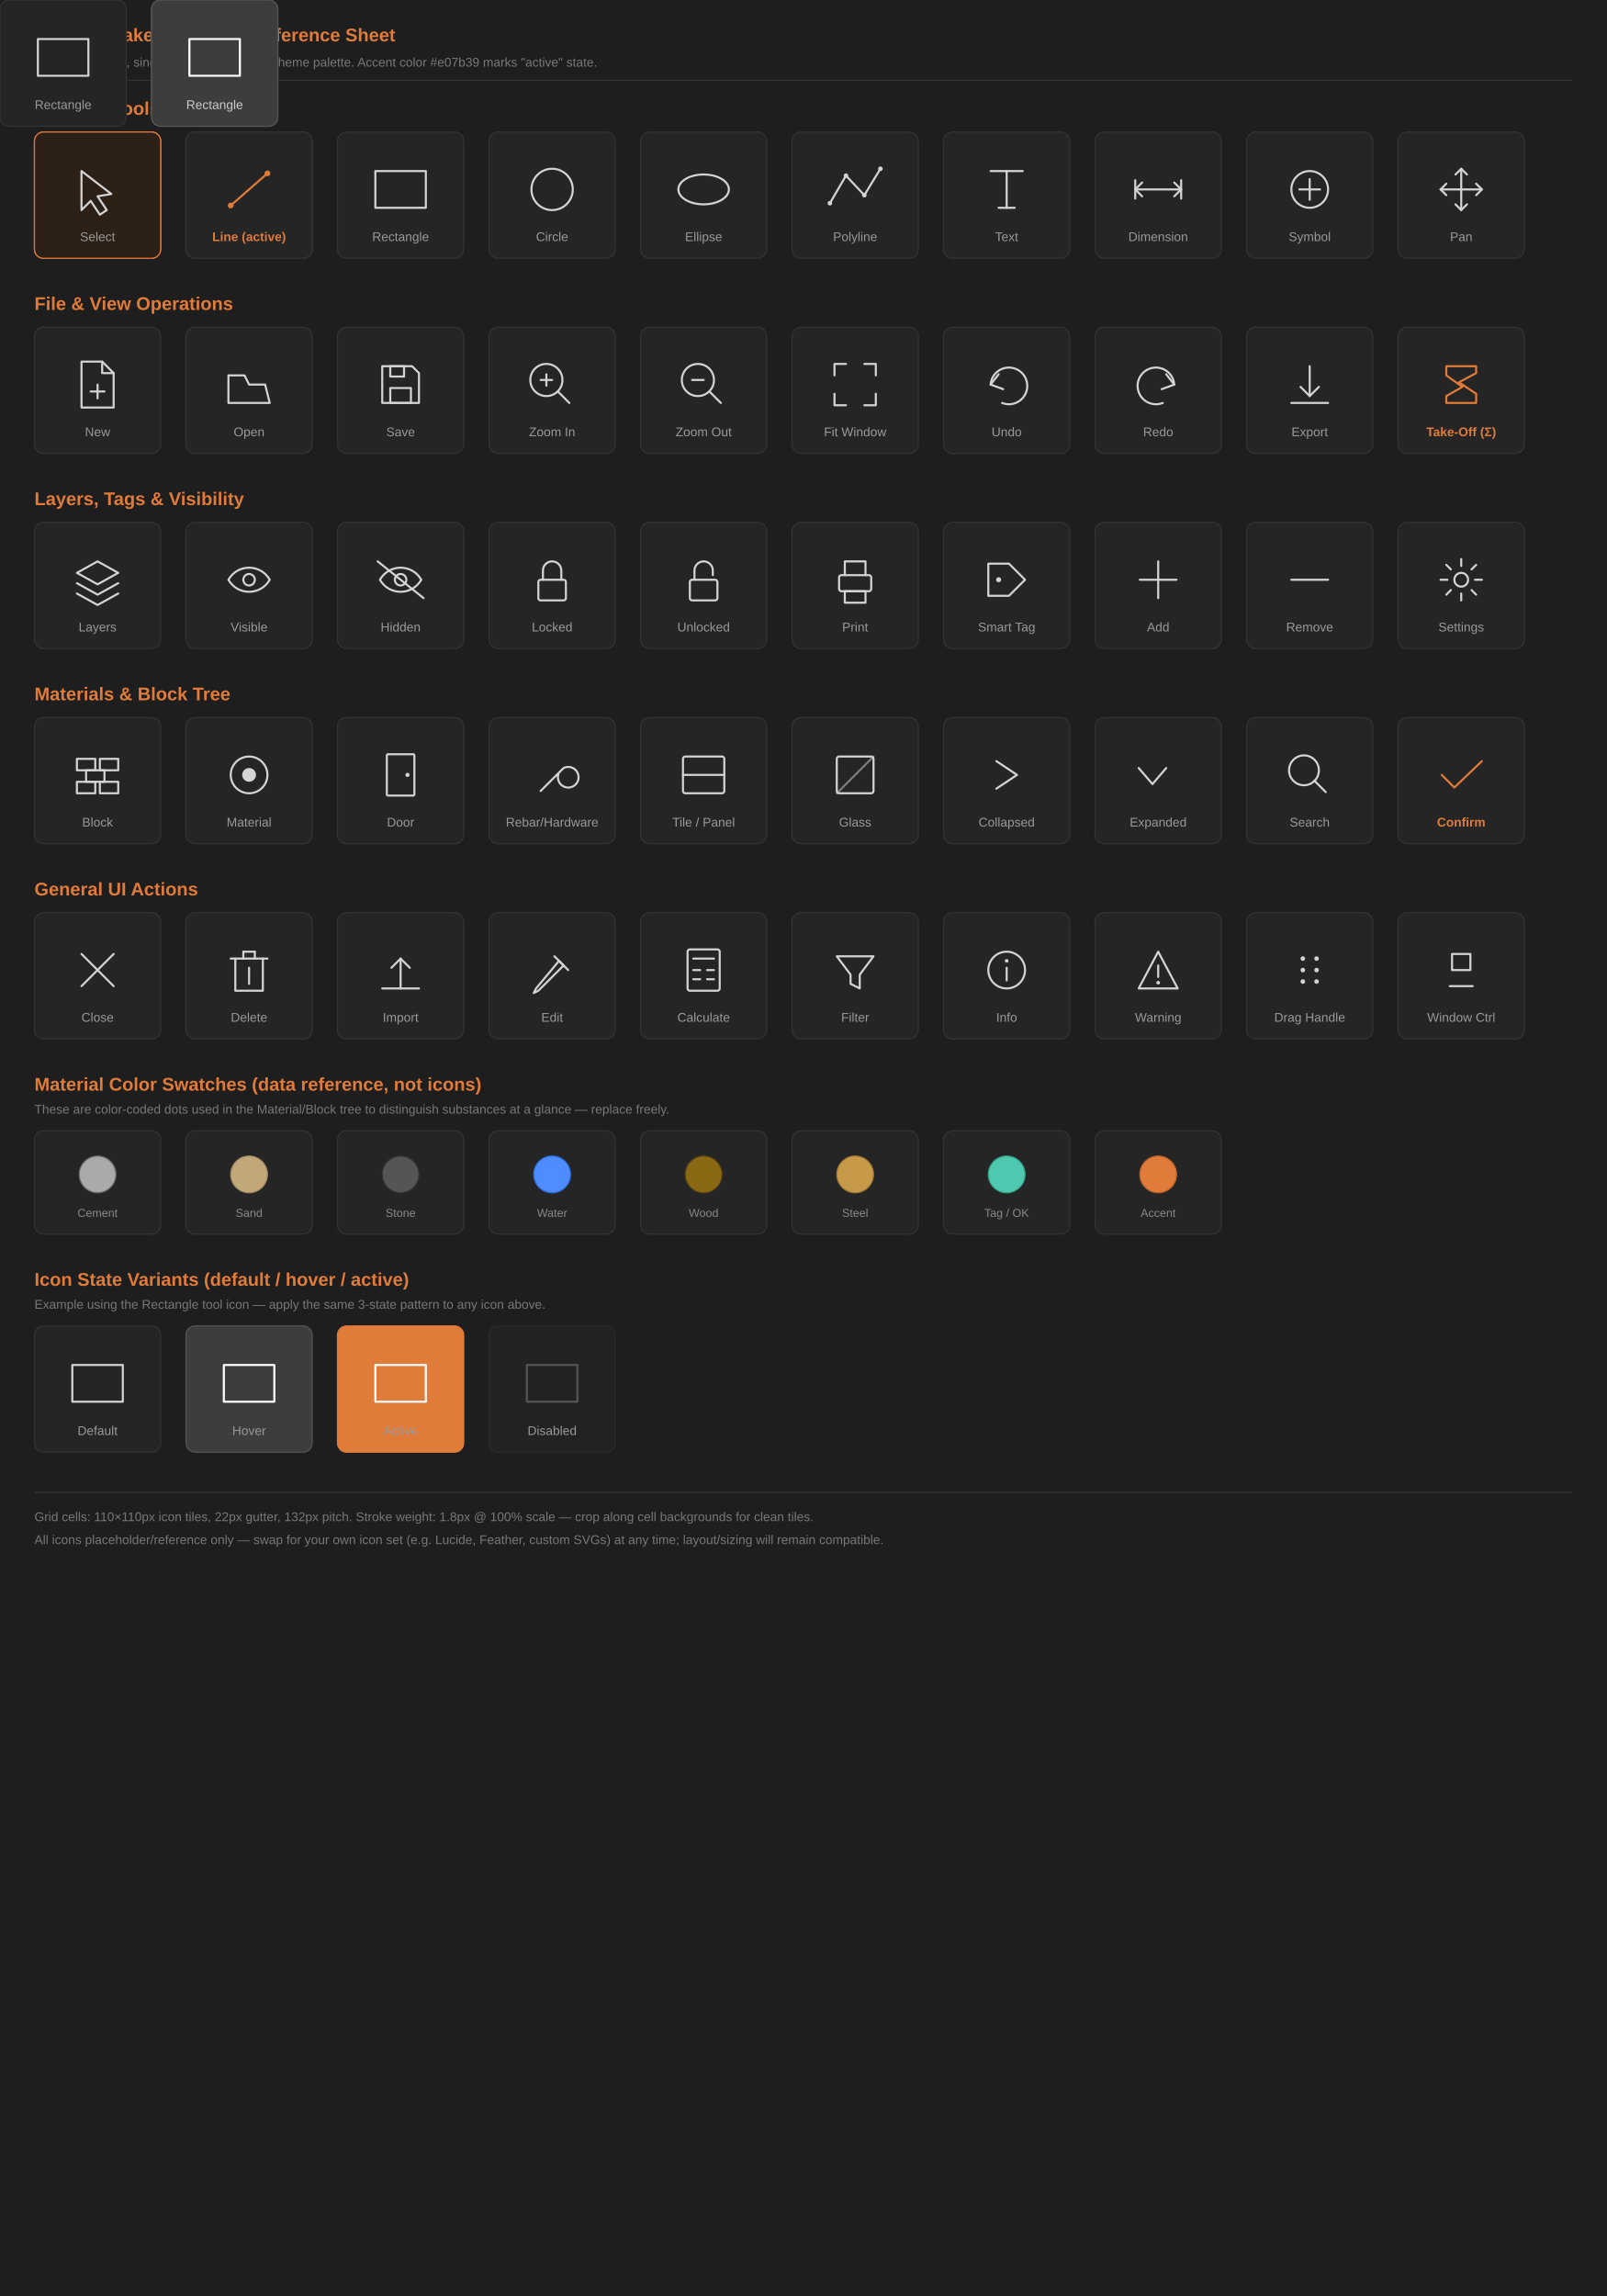
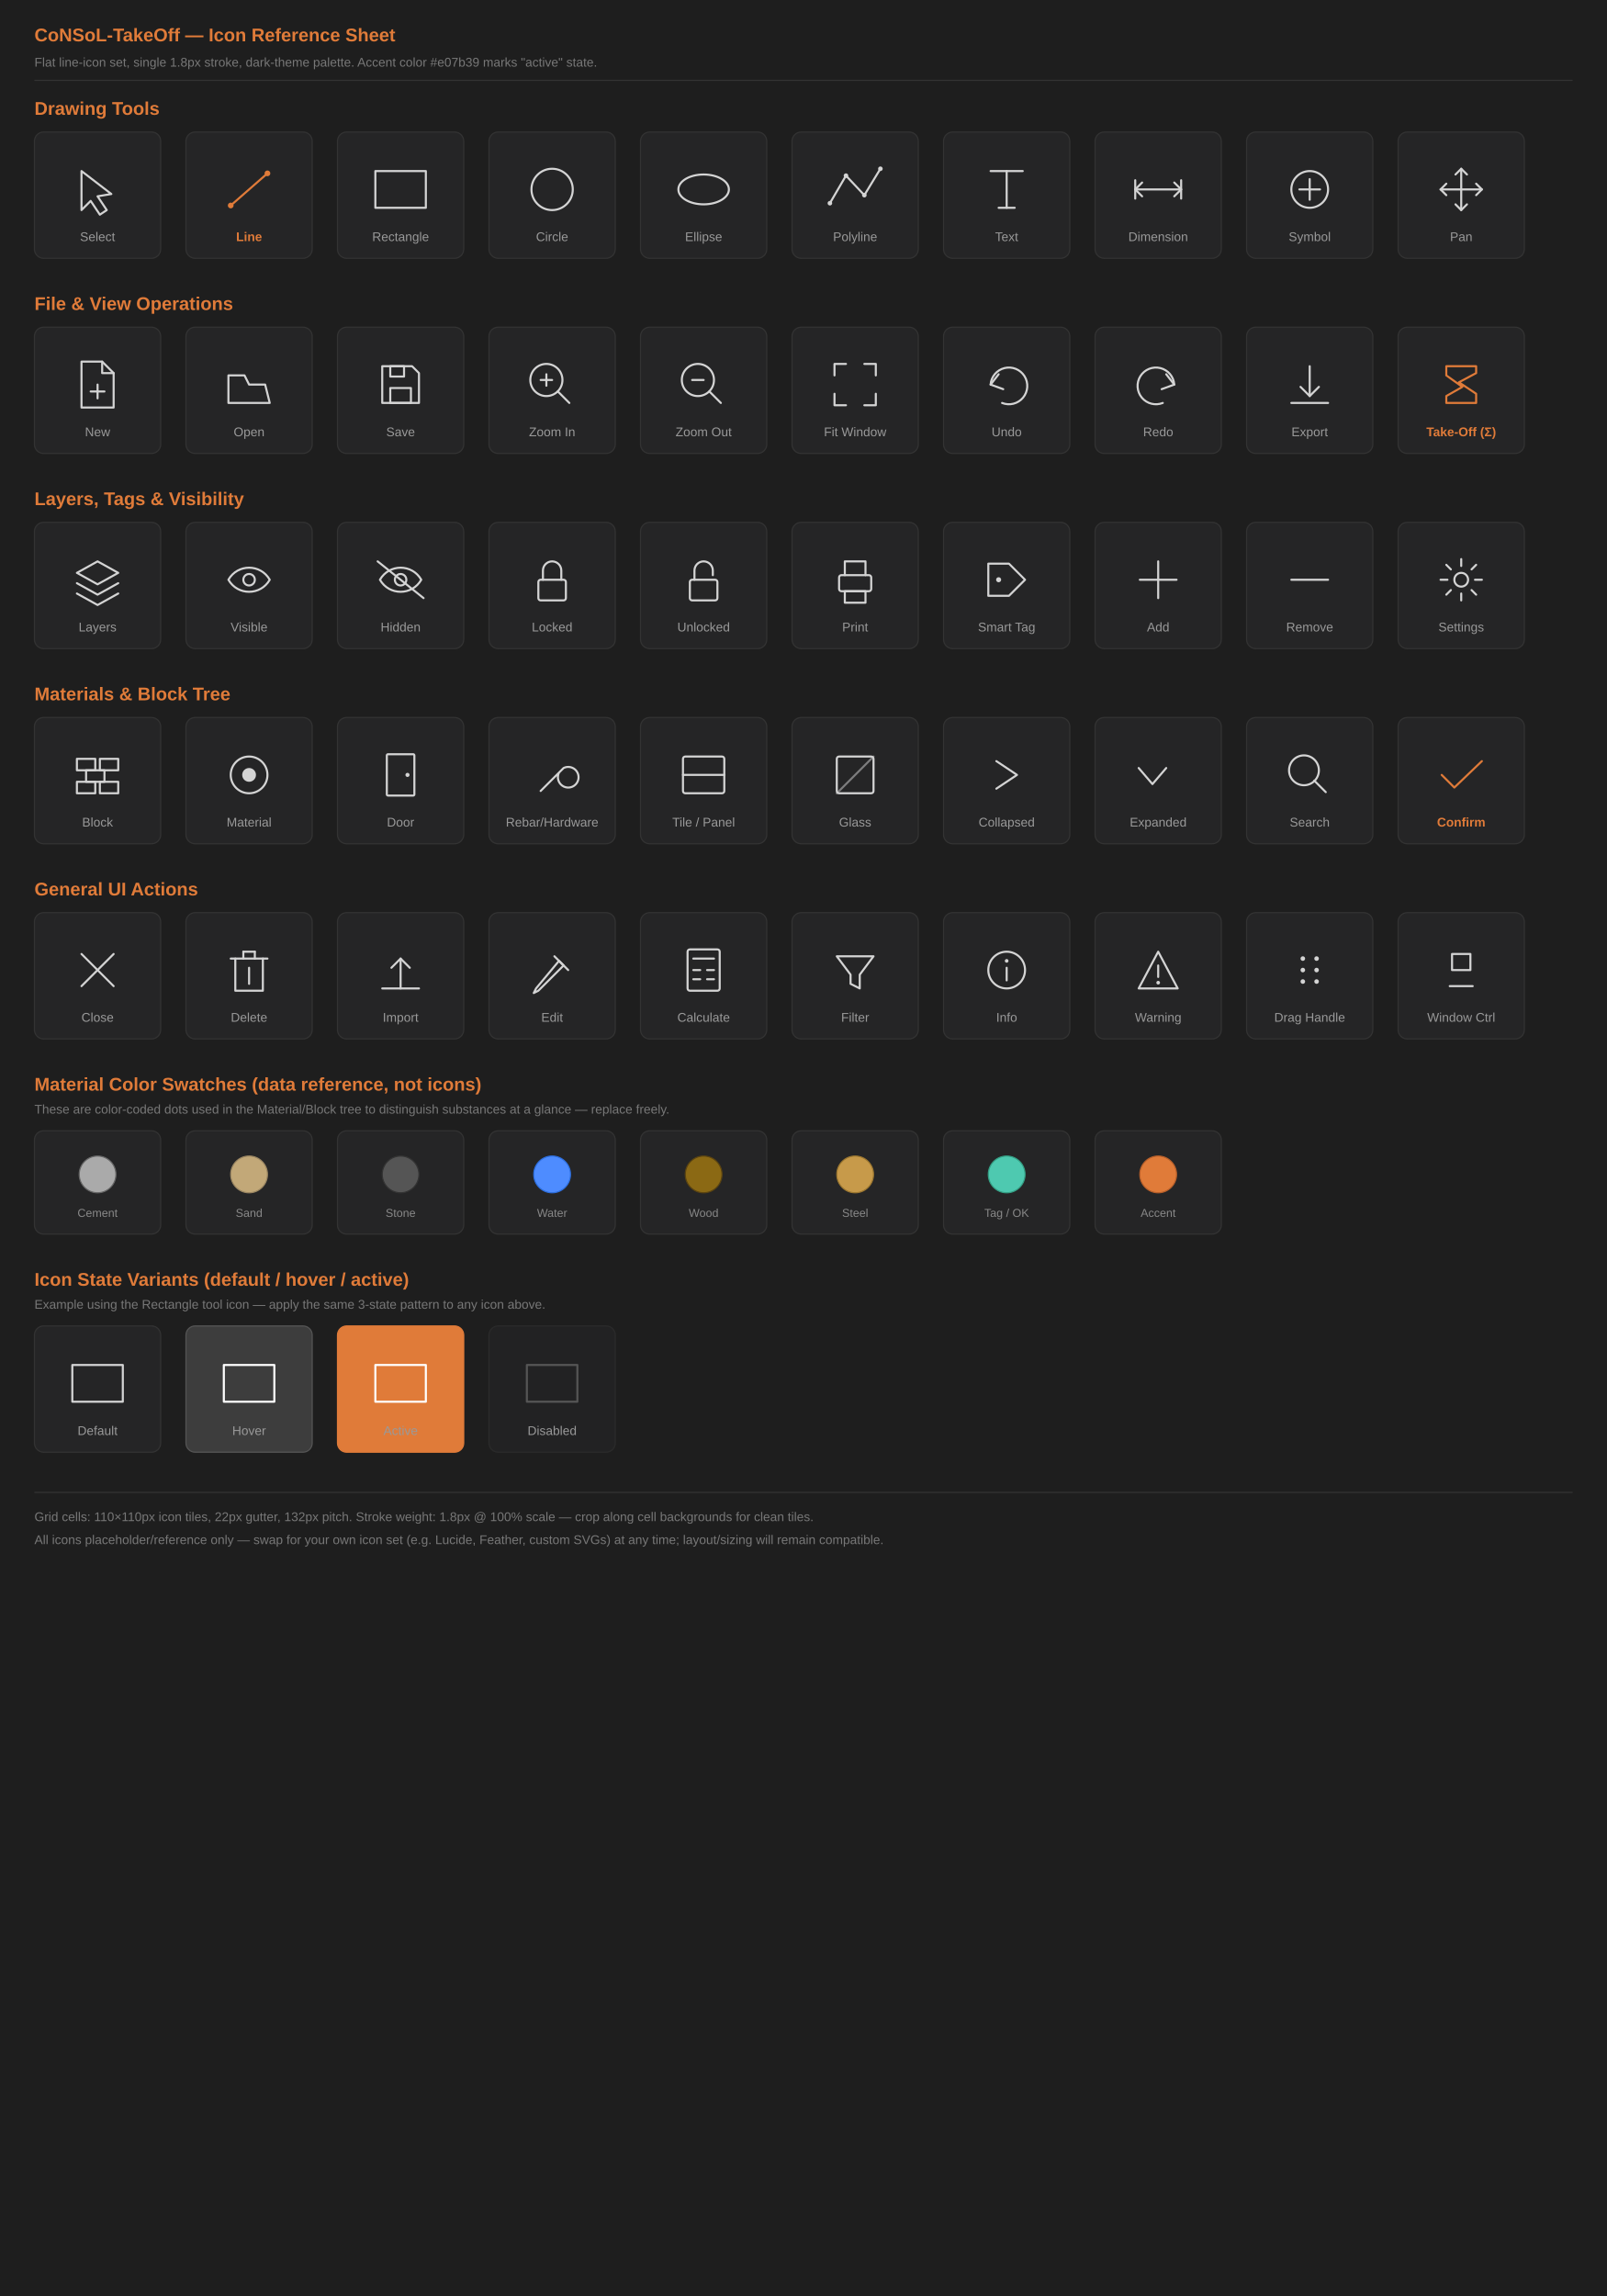
<svg xmlns="http://www.w3.org/2000/svg" width="1400" height="2000" viewBox="0 0 1400 2000">
  <defs>
    <style>
      .bg { fill: #1e1e1e; }
      .cell-bg { fill: #252526; stroke: #333; stroke-width: 1; }
      .cell-bg.active { fill: #2d2017; stroke: #e07b39; }
      .icon-stroke { fill: none; stroke: #d4d4d4; stroke-width: 1.8; stroke-linecap: round; stroke-linejoin: round; }
      .icon-stroke-accent { fill: none; stroke: #e07b39; stroke-width: 1.8; stroke-linecap: round; stroke-linejoin: round; }
      .icon-fill { fill: #d4d4d4; }
      .icon-fill-accent { fill: #e07b39; }
      .label { fill: #999; font-family: 'Segoe UI', Arial, sans-serif; font-size: 11px; text-anchor: middle; }
      .label-accent { fill: #e07b39; font-family: 'Segoe UI', Arial, sans-serif; font-size: 11px; text-anchor: middle; font-weight: 600; }
      .section-title { fill: #e07b39; font-family: 'Segoe UI', Arial, sans-serif; font-size: 16px; font-weight: 700; }
      .section-sub { fill: #777; font-family: 'Segoe UI', Arial, sans-serif; font-size: 11px; }
      .swatch-label { fill: #888; font-family: 'Segoe UI', Arial, sans-serif; font-size: 10px; text-anchor: middle; }
    </style>
  </defs>
  <rect class="bg" width="1400" height="2000" />
  <text x="30" y="36" class="section-title" font-size="22">CoNSoL-TakeOff — Icon Reference Sheet</text>
  <text x="30" y="58" class="section-sub">Flat line-icon set, single 1.8px stroke, dark-theme palette. Accent color #e07b39 marks "active" state.</text>
  <line x1="30" y1="70" x2="1370" y2="70" stroke="#333" stroke-width="1" />
+   <text x="30" y="270" class="section-title">File &amp; View Operations</text>
+   <g transform="translate(30,285)">
+     <rect class="cell-bg" width="110" height="110" rx="8" />
+     <g transform="translate(55,50)">
+       <path class="icon-stroke" d="M -14,-20 L 4,-20 L 14,-10 L 14,20 L -14,20 Z" />
+       <polyline class="icon-stroke" points="4,-20 4,-10 14,-10" />
+       <line class="icon-stroke" x1="-6" y1="6" x2="6" y2="6" />
+       <line class="icon-stroke" x1="0" y1="0" x2="0" y2="12" />
+     </g>
+     <text x="55" y="95" class="label">New</text>
+   </g>
+   <g transform="translate(162,285)">
+     <rect class="cell-bg" width="110" height="110" rx="8" />
+     <g transform="translate(55,52)">
+       <path class="icon-stroke" d="M -18,-10 L -18,14 L 18,14 L 14,-2 L 0,-2 L -4,-10 Z" />
+     </g>
+     <text x="55" y="95" class="label">Open</text>
+   </g>
+   <g transform="translate(294,285)">
+     <rect class="cell-bg" width="110" height="110" rx="8" />
+     <g transform="translate(55,50)">
+       <path class="icon-stroke" d="M -16,-16 L 10,-16 L 16,-10 L 16,16 L -16,16 Z" />
+       <rect class="icon-stroke" x="-9" y="-16" width="12" height="9" />
+       <rect class="icon-stroke" x="-9" y="3" width="18" height="13" />
+     </g>
+     <text x="55" y="95" class="label">Save</text>
+   </g>
  <text x="30" y="100" class="section-title">Drawing Tools</text>
  <g transform="translate(30,115)">
    <rect width="110" height="110" rx="8" fill="#252526" stroke="#333333" stroke-width="1" />
    <g transform="translate(55,50)">
      <path class="icon-stroke" d="M -14,-16 L 12,4 L 0,6 L 8,18 L 2,22 L -6,10 L -14,18 Z" />
    </g>
    <text x="55" y="95" class="label">Select</text>
  </g>
-   <g transform="translate(0,0)">
-     <rect width="110" height="110" rx="8" fill="#252526" stroke="#333333" stroke-width="1" />
-     <rect x="33" y="34" width="44" height="32" fill="none" stroke="#d4d4d4" stroke-width="1.8" stroke-linecap="round" stroke-linejoin="round" />
-     <text x="55" y="95" text-anchor="middle" fill="#999999" font-family="Segoe UI, Arial, sans-serif" font-size="11">
-       Rectangle
-     </text>
-   </g>
-   <g transform="translate(30,115)">
-     <rect class="cell-bg active" width="110" height="110" rx="8" />
-     <g transform="translate(55,50)">
-       <path class="icon-stroke" d="M -14,-16 L 12,4 L 0,6 L 8,18 L 2,22 L -6,10 L -14,18 Z" />
-     </g>
-     <text x="55" y="95" class="label">Select</text>
-   </g>
-   <g transform="translate(132,0)">
-     <rect width="110" height="110" rx="8" fill="#3d3d3d" stroke="#555555" stroke-width="1" />
-     <rect x="33" y="34" width="44" height="32" fill="none" stroke="#ffffff" stroke-width="1.8" stroke-linecap="round" stroke-linejoin="round" />
-     <text x="55" y="95" text-anchor="middle" fill="#cccccc" font-family="Segoe UI, Arial, sans-serif" font-size="11">
-     Rectangle
-   </text>
-   </g>
-   <g transform="translate(30,115)">
-     <rect class="cell-bg active" width="110" height="110" rx="8" />
-     <g transform="translate(55,50)">
-       <path class="icon-stroke" d="M -14,-16 L 12,4 L 0,6 L 8,18 L 2,22 L -6,10 L -14,18 Z" />
-     </g>
-     <text x="55" y="95" class="label">Select</text>
-   </g>
  <g transform="translate(162,115)">
    <rect class="cell-bg " width="110" height="110" rx="8" />
    <g transform="translate(55,50)">
      <line class="icon-stroke-accent" x1="-16" y1="14" x2="16" y2="-14" />
      <circle class="icon-fill-accent" cx="-16" cy="14" r="2.5" />
      <circle class="icon-fill-accent" cx="16" cy="-14" r="2.5" />
    </g>
-     <text x="55" y="95" class="label-accent">Line (active)</text>
-   </g>
-   <g transform="translate(162,115)">
-     <rect class="cell-bg " width="110" height="110" rx="8" />
-     <g transform="translate(55,50)">
-       <line class="icon-stroke-accent" x1="-16" y1="14" x2="16" y2="-14" />
-       <circle class="icon-fill-accent" cx="-16" cy="14" r="2.5" />
-       <circle class="icon-fill-accent" cx="16" cy="-14" r="2.5" />
-     </g>
-     <text x="55" y="95" class="label-accent">Line (active)</text>
-   </g>
-   <g transform="translate(162,115)">
-     <rect class="cell-bg " width="110" height="110" rx="8" />
-     <g transform="translate(55,50)">
-       <line class="icon-stroke-accent" x1="-16" y1="14" x2="16" y2="-14" />
-       <circle class="icon-fill-accent" cx="-16" cy="14" r="2.5" />
-       <circle class="icon-fill-accent" cx="16" cy="-14" r="2.5" />
-     </g>
-     <text x="55" y="95" class="label-accent">Line (active)</text>
-   </g>
-   <g transform="translate(132,0)">
-     <rect width="110" height="110" rx="8" fill="#3d3d3d" stroke="#555555" stroke-width="1" />
-     <rect x="33" y="34" width="44" height="32" fill="none" stroke="#ffffff" stroke-width="1.8" stroke-linecap="round" stroke-linejoin="round" />
-     <text x="55" y="95" text-anchor="middle" fill="#cccccc" font-family="Segoe UI, Arial, sans-serif" font-size="11">
-     Rectangle
-   </text>
+     <text x="55" y="95" class="label-accent">Line</text>
  </g>
  <g transform="translate(294,115)">
    <rect class="cell-bg" width="110" height="110" rx="8" />
    <rect class="icon-stroke" x="33" y="34" width="44" height="32" />
    <text x="55" y="95" class="label">Rectangle</text>
  </g>
  <g transform="translate(426,115)">
    <rect class="cell-bg" width="110" height="110" rx="8" />
    <circle class="icon-stroke" cx="55" cy="50" r="18" />
    <text x="55" y="95" class="label">Circle</text>
  </g>
  <g transform="translate(558,115)">
    <rect class="cell-bg" width="110" height="110" rx="8" />
    <ellipse class="icon-stroke" cx="55" cy="50" rx="22" ry="13" />
    <text x="55" y="95" class="label">Ellipse</text>
  </g>
  <g transform="translate(690,115)">
    <rect class="cell-bg" width="110" height="110" rx="8" />
    <polyline class="icon-stroke" points="33,62 47,38 63,55 77,32" />
    <circle class="icon-fill" cx="33" cy="62" r="2" />
    <circle class="icon-fill" cx="47" cy="38" r="2" />
    <circle class="icon-fill" cx="63" cy="55" r="2" />
    <circle class="icon-fill" cx="77" cy="32" r="2" />
    <text x="55" y="95" class="label">Polyline</text>
  </g>
  <g transform="translate(822,115)">
    <rect class="cell-bg" width="110" height="110" rx="8" />
    <g transform="translate(55,50)">
      <line class="icon-stroke" x1="-14" y1="-16" x2="14" y2="-16" />
      <line class="icon-stroke" x1="0" y1="-16" x2="0" y2="16" />
      <line class="icon-stroke" x1="-7" y1="16" x2="7" y2="16" />
    </g>
    <text x="55" y="95" class="label">Text</text>
  </g>
  <g transform="translate(954,115)">
    <rect class="cell-bg" width="110" height="110" rx="8" />
    <g transform="translate(55,50)">
      <line class="icon-stroke" x1="-20" y1="0" x2="20" y2="0" />
      <polyline class="icon-stroke" points="-14,-6 -20,0 -14,6" />
      <polyline class="icon-stroke" points="14,-6 20,0 14,6" />
      <line class="icon-stroke" x1="-20" y1="-8" x2="-20" y2="8" />
      <line class="icon-stroke" x1="20" y1="-8" x2="20" y2="8" />
    </g>
    <text x="55" y="95" class="label">Dimension</text>
  </g>
  <g transform="translate(1086,115)">
    <rect class="cell-bg" width="110" height="110" rx="8" />
    <g transform="translate(55,50)">
      <circle class="icon-stroke" cx="0" cy="0" r="16" />
      <line class="icon-stroke" x1="0" y1="-9" x2="0" y2="9" />
      <line class="icon-stroke" x1="-9" y1="0" x2="9" y2="0" />
    </g>
    <text x="55" y="95" class="label">Symbol</text>
  </g>
  <g transform="translate(1218,115)">
    <rect class="cell-bg" width="110" height="110" rx="8" />
    <g transform="translate(55,50)">
      <line class="icon-stroke" x1="0" y1="-18" x2="0" y2="18" />
      <line class="icon-stroke" x1="-18" y1="0" x2="18" y2="0" />
      <polyline class="icon-stroke" points="-5,-13 0,-18 5,-13" />
      <polyline class="icon-stroke" points="-5,13 0,18 5,13" />
      <polyline class="icon-stroke" points="-13,-5 -18,0 -13,5" />
      <polyline class="icon-stroke" points="13,-5 18,0 13,5" />
    </g>
    <text x="55" y="95" class="label">Pan</text>
  </g>
-   <text x="30" y="270" class="section-title">File &amp; View Operations</text>
-   <g transform="translate(30,285)">
-     <rect class="cell-bg" width="110" height="110" rx="8" />
-     <g transform="translate(55,50)">
-       <path class="icon-stroke" d="M -14,-20 L 4,-20 L 14,-10 L 14,20 L -14,20 Z" />
-       <polyline class="icon-stroke" points="4,-20 4,-10 14,-10" />
-       <line class="icon-stroke" x1="-6" y1="6" x2="6" y2="6" />
-       <line class="icon-stroke" x1="0" y1="0" x2="0" y2="12" />
-     </g>
-     <text x="55" y="95" class="label">New</text>
-   </g>
-   <g transform="translate(162,285)">
-     <rect class="cell-bg" width="110" height="110" rx="8" />
-     <g transform="translate(55,52)">
-       <path class="icon-stroke" d="M -18,-10 L -18,14 L 18,14 L 14,-2 L 0,-2 L -4,-10 Z" />
-     </g>
-     <text x="55" y="95" class="label">Open</text>
-   </g>
-   <g transform="translate(294,285)">
-     <rect class="cell-bg" width="110" height="110" rx="8" />
-     <g transform="translate(55,50)">
-       <path class="icon-stroke" d="M -16,-16 L 10,-16 L 16,-10 L 16,16 L -16,16 Z" />
-       <rect class="icon-stroke" x="-9" y="-16" width="12" height="9" />
-       <rect class="icon-stroke" x="-9" y="3" width="18" height="13" />
-     </g>
-     <text x="55" y="95" class="label">Save</text>
-   </g>
  <g transform="translate(426,285)">
    <rect class="cell-bg" width="110" height="110" rx="8" />
    <g transform="translate(50,46)">
      <circle class="icon-stroke" cx="0" cy="0" r="14" />
      <line class="icon-stroke" x1="10" y1="10" x2="20" y2="20" />
      <line class="icon-stroke" x1="-5" y1="0" x2="5" y2="0" />
      <line class="icon-stroke" x1="0" y1="-5" x2="0" y2="5" />
    </g>
    <text x="55" y="95" class="label">Zoom In</text>
  </g>
  <g transform="translate(558,285)">
    <rect class="cell-bg" width="110" height="110" rx="8" />
    <g transform="translate(50,46)">
      <circle class="icon-stroke" cx="0" cy="0" r="14" />
      <line class="icon-stroke" x1="10" y1="10" x2="20" y2="20" />
      <line class="icon-stroke" x1="-5" y1="0" x2="5" y2="0" />
    </g>
    <text x="55" y="95" class="label">Zoom Out</text>
  </g>
  <g transform="translate(690,285)">
    <rect class="cell-bg" width="110" height="110" rx="8" />
    <g transform="translate(55,50)">
      <polyline class="icon-stroke" points="-18,-8 -18,-18 -8,-18" />
      <polyline class="icon-stroke" points="8,-18 18,-18 18,-8" />
      <polyline class="icon-stroke" points="18,8 18,18 8,18" />
      <polyline class="icon-stroke" points="-8,18 -18,18 -18,8" />
    </g>
    <text x="55" y="95" class="label">Fit Window</text>
  </g>
  <g transform="translate(822,285)">
    <rect class="cell-bg" width="110" height="110" rx="8" />
    <g transform="translate(55,50)">
      <path class="icon-stroke" d="M -14,0 A 16,16 0 1 1 -4,16" />
      <polyline class="icon-stroke" points="-7,-9 -14,0 -3,4" />
    </g>
    <text x="55" y="95" class="label">Undo</text>
  </g>
  <g transform="translate(954,285)">
    <rect class="cell-bg" width="110" height="110" rx="8" />
    <g transform="translate(55,50)">
      <path class="icon-stroke" d="M 14,0 A 16,16 0 1 0 4,16" />
      <polyline class="icon-stroke" points="7,-9 14,0 3,4" />
    </g>
    <text x="55" y="95" class="label">Redo</text>
  </g>
+   <g transform="translate(1218,285)">
+     <rect class="cell-bg" width="110" height="110" rx="8" />
+     <g transform="translate(55,50)">
+       <path class="icon-stroke-accent" d="M -13,-16 L 13,-16 L 13,-10 L -2,-2 L 13,8 L 13,16 L -13,16 L -13,10 L 1,2 L -13,-8 Z" />
+     </g>
+     <text x="55" y="95" class="label-accent">Take-Off (Σ)</text>
+   </g>
  <g transform="translate(1086,285)">
    <rect class="cell-bg" width="110" height="110" rx="8" />
    <g transform="translate(55,50)">
      <line class="icon-stroke" x1="0" y1="-16" x2="0" y2="10" />
      <polyline class="icon-stroke" points="-8,2 0,10 8,2" />
      <line class="icon-stroke" x1="-16" y1="16" x2="16" y2="16" />
    </g>
    <text x="55" y="95" class="label">Export</text>
-   </g>
-   <g transform="translate(1218,285)">
-     <rect class="cell-bg" width="110" height="110" rx="8" />
-     <g transform="translate(55,50)">
-       <path class="icon-stroke-accent" d="M -13,-16 L 13,-16 L 13,-10 L -2,-2 L 13,8 L 13,16 L -13,16 L -13,10 L 1,2 L -13,-8 Z" />
-     </g>
-     <text x="55" y="95" class="label-accent">Take-Off (Σ)</text>
  </g>
  <text x="30" y="440" class="section-title">Layers, Tags &amp; Visibility</text>
  <g transform="translate(30,455)">
    <rect class="cell-bg" width="110" height="110" rx="8" />
    <g transform="translate(55,50)">
      <polygon class="icon-stroke" points="0,-16 18,-6 0,4 -18,-6" />
      <polyline class="icon-stroke" points="-18,3 0,13 18,3" />
      <polyline class="icon-stroke" points="-18,12 0,22 18,12" />
    </g>
    <text x="55" y="95" class="label">Layers</text>
  </g>
  <g transform="translate(162,455)">
    <rect class="cell-bg" width="110" height="110" rx="8" />
    <g transform="translate(55,50)">
      <path class="icon-stroke" d="M -18,0 C -10,-14 10,-14 18,0 C 10,14 -10,14 -18,0 Z" />
      <circle class="icon-stroke" cx="0" cy="0" r="5" />
    </g>
    <text x="55" y="95" class="label">Visible</text>
  </g>
  <g transform="translate(294,455)">
    <rect class="cell-bg" width="110" height="110" rx="8" />
    <g transform="translate(55,50)">
      <path class="icon-stroke" d="M -18,0 C -10,-14 10,-14 18,0 C 10,14 -10,14 -18,0 Z" />
      <circle class="icon-stroke" cx="0" cy="0" r="5" />
      <line class="icon-stroke" x1="-20" y1="-16" x2="20" y2="16" />
    </g>
    <text x="55" y="95" class="label">Hidden</text>
  </g>
  <g transform="translate(426,455)">
    <rect class="cell-bg" width="110" height="110" rx="8" />
    <g transform="translate(55,50)">
      <rect class="icon-stroke" x="-12" y="0" width="24" height="18" rx="2" />
      <path class="icon-stroke" d="M -8,0 L -8,-8 A 8,8 0 0 1 8,-8 L 8,0" />
    </g>
    <text x="55" y="95" class="label">Locked</text>
  </g>
  <g transform="translate(558,455)">
    <rect class="cell-bg" width="110" height="110" rx="8" />
    <g transform="translate(55,50)">
      <rect class="icon-stroke" x="-12" y="0" width="24" height="18" rx="2" />
      <path class="icon-stroke" d="M -8,0 L -8,-8 A 8,8 0 0 1 8,-8 L 8,-4" />
    </g>
    <text x="55" y="95" class="label">Unlocked</text>
  </g>
  <g transform="translate(690,455)">
    <rect class="cell-bg" width="110" height="110" rx="8" />
    <g transform="translate(55,50)">
      <rect class="icon-stroke" x="-14" y="-4" width="28" height="14" rx="2" />
      <polyline class="icon-stroke" points="-9,-4 -9,-16 9,-16 9,-4" />
      <rect class="icon-stroke" x="-9" y="10" width="18" height="10" />
    </g>
    <text x="55" y="95" class="label">Print</text>
  </g>
  <g transform="translate(822,455)">
    <rect class="cell-bg" width="110" height="110" rx="8" />
    <g transform="translate(53,50)">
      <path class="icon-stroke" d="M -14,-14 L 4,-14 L 18,0 L 4,14 L -14,14 Z" />
      <circle class="icon-fill" cx="-5" cy="0" r="2.2" />
    </g>
    <text x="55" y="95" class="label">Smart Tag</text>
  </g>
  <g transform="translate(954,455)">
    <rect class="cell-bg" width="110" height="110" rx="8" />
    <g transform="translate(55,50)">
      <line class="icon-stroke" x1="0" y1="-16" x2="0" y2="16" />
      <line class="icon-stroke" x1="-16" y1="0" x2="16" y2="0" />
    </g>
    <text x="55" y="95" class="label">Add</text>
  </g>
  <g transform="translate(1086,455)">
    <rect class="cell-bg" width="110" height="110" rx="8" />
    <g transform="translate(55,50)">
      <line class="icon-stroke" x1="-16" y1="0" x2="16" y2="0" />
    </g>
    <text x="55" y="95" class="label">Remove</text>
  </g>
  <g transform="translate(1218,455)">
    <rect class="cell-bg" width="110" height="110" rx="8" />
    <g transform="translate(55,50)">
      <circle class="icon-stroke" cx="0" cy="0" r="6" />
      <g class="icon-stroke">
        <line x1="0" y1="-18" x2="0" y2="-12" />
        <line x1="0" y1="12" x2="0" y2="18" />
        <line x1="-18" y1="0" x2="-12" y2="0" />
        <line x1="12" y1="0" x2="18" y2="0" />
        <line x1="-13" y1="-13" x2="-9" y2="-9" />
        <line x1="9" y1="9" x2="13" y2="13" />
        <line x1="13" y1="-13" x2="9" y2="-9" />
        <line x1="-9" y1="9" x2="-13" y2="13" />
      </g>
    </g>
    <text x="55" y="95" class="label">Settings</text>
  </g>
  <text x="30" y="610" class="section-title">Materials &amp; Block Tree</text>
  <g transform="translate(30,625)">
    <rect class="cell-bg" width="110" height="110" rx="8" />
    <g transform="translate(55,50)">
      <rect class="icon-stroke" x="-18" y="-14" width="16" height="10" />
      <rect class="icon-stroke" x="2" y="-14" width="16" height="10" />
      <rect class="icon-stroke" x="-10" y="-4" width="16" height="10" />
      <rect class="icon-stroke" x="-18" y="6" width="16" height="10" />
      <rect class="icon-stroke" x="2" y="6" width="16" height="10" />
    </g>
    <text x="55" y="95" class="label">Block</text>
  </g>
  <g transform="translate(162,625)">
    <rect class="cell-bg" width="110" height="110" rx="8" />
    <g transform="translate(55,50)">
      <circle class="icon-stroke" cx="0" cy="0" r="16" />
      <circle class="icon-fill" cx="0" cy="0" r="6" />
    </g>
    <text x="55" y="95" class="label">Material</text>
  </g>
  <g transform="translate(294,625)">
    <rect class="cell-bg" width="110" height="110" rx="8" />
    <g transform="translate(55,52)">
      <rect class="icon-stroke" x="-12" y="-20" width="24" height="36" rx="1" />
      <circle class="icon-fill" cx="6" cy="-2" r="1.8" />
    </g>
    <text x="55" y="95" class="label">Door</text>
  </g>
  <g transform="translate(426,625)">
    <rect class="cell-bg" width="110" height="110" rx="8" />
    <g transform="translate(55,50)">
      <path class="icon-stroke" d="M -10,14 L 6,-2 A 9,9 0 1 0 10,-6 L -6,10 Z" />
    </g>
    <text x="55" y="95" class="label">Rebar/Hardware</text>
  </g>
  <g transform="translate(558,625)">
    <rect class="cell-bg" width="110" height="110" rx="8" />
    <rect class="icon-stroke" x="37" y="34" width="36" height="32" rx="2" />
    <line class="icon-stroke" x1="37" y1="50" x2="73" y2="50" />
    <text x="55" y="95" class="label">Tile / Panel</text>
  </g>
  <g transform="translate(690,625)">
    <rect class="cell-bg" width="110" height="110" rx="8" />
    <g transform="translate(55,50)">
      <rect class="icon-stroke" x="-16" y="-16" width="32" height="32" rx="2" />
      <line class="icon-stroke" x1="-16" y1="16" x2="16" y2="-16" stroke-width="1.2" opacity="0.5" />
    </g>
    <text x="55" y="95" class="label">Glass</text>
  </g>
  <g transform="translate(822,625)">
    <rect class="cell-bg" width="110" height="110" rx="8" />
    <polyline class="icon-stroke" points="46,38 64,50 46,62" />
    <text x="55" y="95" class="label">Collapsed</text>
  </g>
  <g transform="translate(954,625)">
    <rect class="cell-bg" width="110" height="110" rx="8" />
    <polyline class="icon-stroke" points="38,44 50,58 62,44" />
    <text x="55" y="95" class="label">Expanded</text>
  </g>
  <g transform="translate(1086,625)">
    <rect class="cell-bg" width="110" height="110" rx="8" />
    <g transform="translate(50,46)">
      <circle class="icon-stroke" cx="0" cy="0" r="13" />
      <line class="icon-stroke" x1="9" y1="9" x2="19" y2="19" />
    </g>
    <text x="55" y="95" class="label">Search</text>
  </g>
  <g transform="translate(1218,625)">
    <rect class="cell-bg" width="110" height="110" rx="8" />
    <polyline class="icon-stroke-accent" points="38,50 49,61 73,38" />
    <text x="55" y="95" class="label-accent">Confirm</text>
  </g>
  <text x="30" y="780" class="section-title">General UI Actions</text>
  <g transform="translate(30,795)">
    <rect class="cell-bg" width="110" height="110" rx="8" />
    <g transform="translate(55,50)">
      <line class="icon-stroke" x1="-14" y1="-14" x2="14" y2="14" />
      <line class="icon-stroke" x1="14" y1="-14" x2="-14" y2="14" />
    </g>
    <text x="55" y="95" class="label">Close</text>
  </g>
  <g transform="translate(162,795)">
    <rect class="cell-bg" width="110" height="110" rx="8" />
    <g transform="translate(55,52)">
      <polyline class="icon-stroke" points="-12,-12 -12,16 12,16 12,-12" />
      <line class="icon-stroke" x1="-16" y1="-12" x2="16" y2="-12" />
      <line class="icon-stroke" x1="-5" y1="-12" x2="-5" y2="-18" />
      <line class="icon-stroke" x1="5" y1="-12" x2="5" y2="-18" />
      <line class="icon-stroke" x1="-5" y1="-18" x2="5" y2="-18" />
      <line class="icon-stroke" x1="0" y1="-4" x2="0" y2="10" />
    </g>
    <text x="55" y="95" class="label">Delete</text>
  </g>
  <g transform="translate(294,795)">
    <rect class="cell-bg" width="110" height="110" rx="8" />
    <g transform="translate(55,50)">
      <line class="icon-stroke" x1="0" y1="16" x2="0" y2="-10" />
      <polyline class="icon-stroke" points="-8,-2 0,-10 8,-2" />
      <line class="icon-stroke" x1="-16" y1="16" x2="16" y2="16" />
    </g>
    <text x="55" y="95" class="label">Import</text>
  </g>
  <g transform="translate(426,795)">
    <rect class="cell-bg" width="110" height="110" rx="8" />
    <g transform="translate(55,52)">
      <path class="icon-stroke" d="M -14,14 L -16,18 L -12,16 L 10,-6 L 6,-10 Z" />
      <line class="icon-stroke" x1="2" y1="-14" x2="14" y2="-2" />
    </g>
    <text x="55" y="95" class="label">Edit</text>
  </g>
  <g transform="translate(558,795)">
    <rect class="cell-bg" width="110" height="110" rx="8" />
    <g transform="translate(55,50)">
      <rect class="icon-stroke" x="-14" y="-18" width="28" height="36" rx="2" />
      <line class="icon-stroke" x1="-9" y1="-10" x2="9" y2="-10" />
      <line class="icon-stroke" x1="-9" y1="0" x2="-3" y2="0" />
      <line class="icon-stroke" x1="3" y1="0" x2="9" y2="0" />
      <line class="icon-stroke" x1="-9" y1="8" x2="-3" y2="8" />
      <line class="icon-stroke" x1="3" y1="8" x2="9" y2="8" />
    </g>
    <text x="55" y="95" class="label">Calculate</text>
  </g>
  <g transform="translate(690,795)">
    <rect class="cell-bg" width="110" height="110" rx="8" />
    <g transform="translate(55,50)">
      <path class="icon-stroke" d="M -16,-12 L 16,-12 L 4,4 L 4,16 L -4,12 L -4,4 Z" />
    </g>
    <text x="55" y="95" class="label">Filter</text>
  </g>
  <g transform="translate(822,795)">
    <rect class="cell-bg" width="110" height="110" rx="8" />
    <g transform="translate(55,50)">
      <circle class="icon-stroke" cx="0" cy="0" r="16" />
      <line class="icon-stroke" x1="0" y1="-2" x2="0" y2="9" />
      <circle class="icon-fill" cx="0" cy="-8" r="1.6" />
    </g>
    <text x="55" y="95" class="label">Info</text>
  </g>
  <g transform="translate(954,795)">
    <rect class="cell-bg" width="110" height="110" rx="8" />
    <g transform="translate(55,52)">
      <path class="icon-stroke" d="M 0,-18 L 17,14 L -17,14 Z" />
      <line class="icon-stroke" x1="0" y1="-6" x2="0" y2="4" />
      <circle class="icon-fill" cx="0" cy="9" r="1.6" />
    </g>
    <text x="55" y="95" class="label">Warning</text>
  </g>
  <g transform="translate(1086,795)">
    <rect class="cell-bg" width="110" height="110" rx="8" />
    <g transform="translate(55,50)">
      <circle class="icon-fill" cx="-6" cy="-10" r="2" />
      <circle class="icon-fill" cx="6" cy="-10" r="2" />
      <circle class="icon-fill" cx="-6" cy="0" r="2" />
      <circle class="icon-fill" cx="6" cy="0" r="2" />
      <circle class="icon-fill" cx="-6" cy="10" r="2" />
      <circle class="icon-fill" cx="6" cy="10" r="2" />
    </g>
    <text x="55" y="95" class="label">Drag Handle</text>
  </g>
  <g transform="translate(1218,795)">
    <rect class="cell-bg" width="110" height="110" rx="8" />
    <g transform="translate(55,50)">
      <line class="icon-stroke" x1="-10" y1="14" x2="10" y2="14" />
      <rect class="icon-stroke" x="-8" y="-14" width="16" height="14" />
    </g>
    <text x="55" y="95" class="label">Window Ctrl</text>
  </g>
  <text x="30" y="950" class="section-title">Material Color Swatches (data reference, not icons)</text>
  <text x="30" y="970" class="section-sub">These are color-coded dots used in the Material/Block tree to distinguish substances at a glance — replace freely.</text>
  <g transform="translate(30,985)">
    <rect class="cell-bg" width="110" height="90" rx="8" />
    <circle cx="55" cy="38" r="16" fill="#aaaaaa" stroke="#666" stroke-width="1" />
    <text x="55" y="75" class="swatch-label">Cement</text>
  </g>
  <g transform="translate(162,985)">
    <rect class="cell-bg" width="110" height="90" rx="8" />
    <circle cx="55" cy="38" r="16" fill="#c2a878" stroke="#9c8762" stroke-width="1" />
    <text x="55" y="75" class="swatch-label">Sand</text>
  </g>
  <g transform="translate(294,985)">
    <rect class="cell-bg" width="110" height="90" rx="8" />
    <circle cx="55" cy="38" r="16" fill="#555555" stroke="#333" stroke-width="1" />
    <text x="55" y="75" class="swatch-label">Stone</text>
  </g>
  <g transform="translate(426,985)">
    <rect class="cell-bg" width="110" height="90" rx="8" />
    <circle cx="55" cy="38" r="16" fill="#4e8cff" stroke="#2d6fe0" stroke-width="1" />
    <text x="55" y="75" class="swatch-label">Water</text>
  </g>
  <g transform="translate(558,985)">
    <rect class="cell-bg" width="110" height="90" rx="8" />
    <circle cx="55" cy="38" r="16" fill="#8B6914" stroke="#5a4310" stroke-width="1" />
    <text x="55" y="75" class="swatch-label">Wood</text>
  </g>
  <g transform="translate(690,985)">
    <rect class="cell-bg" width="110" height="90" rx="8" />
    <circle cx="55" cy="38" r="16" fill="#c79a4a" stroke="#9c772f" stroke-width="1" />
    <text x="55" y="75" class="swatch-label">Steel</text>
  </g>
  <g transform="translate(822,985)">
    <rect class="cell-bg" width="110" height="90" rx="8" />
    <circle cx="55" cy="38" r="16" fill="#4ec9b0" stroke="#34a085" stroke-width="1" />
    <text x="55" y="75" class="swatch-label">Tag / OK</text>
  </g>
  <g transform="translate(954,985)">
    <rect class="cell-bg" width="110" height="90" rx="8" />
    <circle cx="55" cy="38" r="16" fill="#e07b39" stroke="#b85f29" stroke-width="1" />
    <text x="55" y="75" class="swatch-label">Accent</text>
  </g>
  <text x="30" y="1120" class="section-title">Icon State Variants (default / hover / active)</text>
  <text x="30" y="1140" class="section-sub">Example using the Rectangle tool icon — apply the same 3-state pattern to any icon above.</text>
  <g transform="translate(30,1155)">
    <rect class="cell-bg" width="110" height="110" rx="8" />
    <rect class="icon-stroke" x="33" y="34" width="44" height="32" />
    <text x="55" y="95" class="label">Default</text>
  </g>
  <g transform="translate(162,1155)">
    <rect width="110" height="110" rx="8" fill="#3d3d3d" stroke="#555" stroke-width="1" />
    <rect x="33" y="34" width="44" height="32" fill="none" stroke="#fff" stroke-width="1.8" stroke-linecap="round" stroke-linejoin="round" />
    <text x="55" y="95" class="label">Hover</text>
  </g>
  <g transform="translate(294,1155)">
    <rect width="110" height="110" rx="8" fill="#e07b39" stroke="#e07b39" stroke-width="1" />
    <rect x="33" y="34" width="44" height="32" fill="none" stroke="#ffffff" stroke-width="1.8" stroke-linecap="round" stroke-linejoin="round" />
    <text x="55" y="95" class="label">Active</text>
  </g>
  <g transform="translate(426,1155)">
    <rect class="cell-bg" width="110" height="110" rx="8" opacity="0.6" />
    <rect x="33" y="34" width="44" height="32" fill="none" stroke="#555" stroke-width="1.8" stroke-linecap="round" stroke-linejoin="round" />
    <text x="55" y="95" class="label" fill="#555">Disabled</text>
  </g>
  <line x1="30" y1="1300" x2="1370" y2="1300" stroke="#333" stroke-width="1" />
  <text x="30" y="1325" class="section-sub">Grid cells: 110×110px icon tiles, 22px gutter, 132px pitch. Stroke weight: 1.8px @ 100% scale — crop along cell backgrounds for clean tiles.</text>
  <text x="30" y="1345" class="section-sub">All icons placeholder/reference only — swap for your own icon set (e.g. Lucide, Feather, custom SVGs) at any time; layout/sizing will remain compatible.</text>
</svg>
